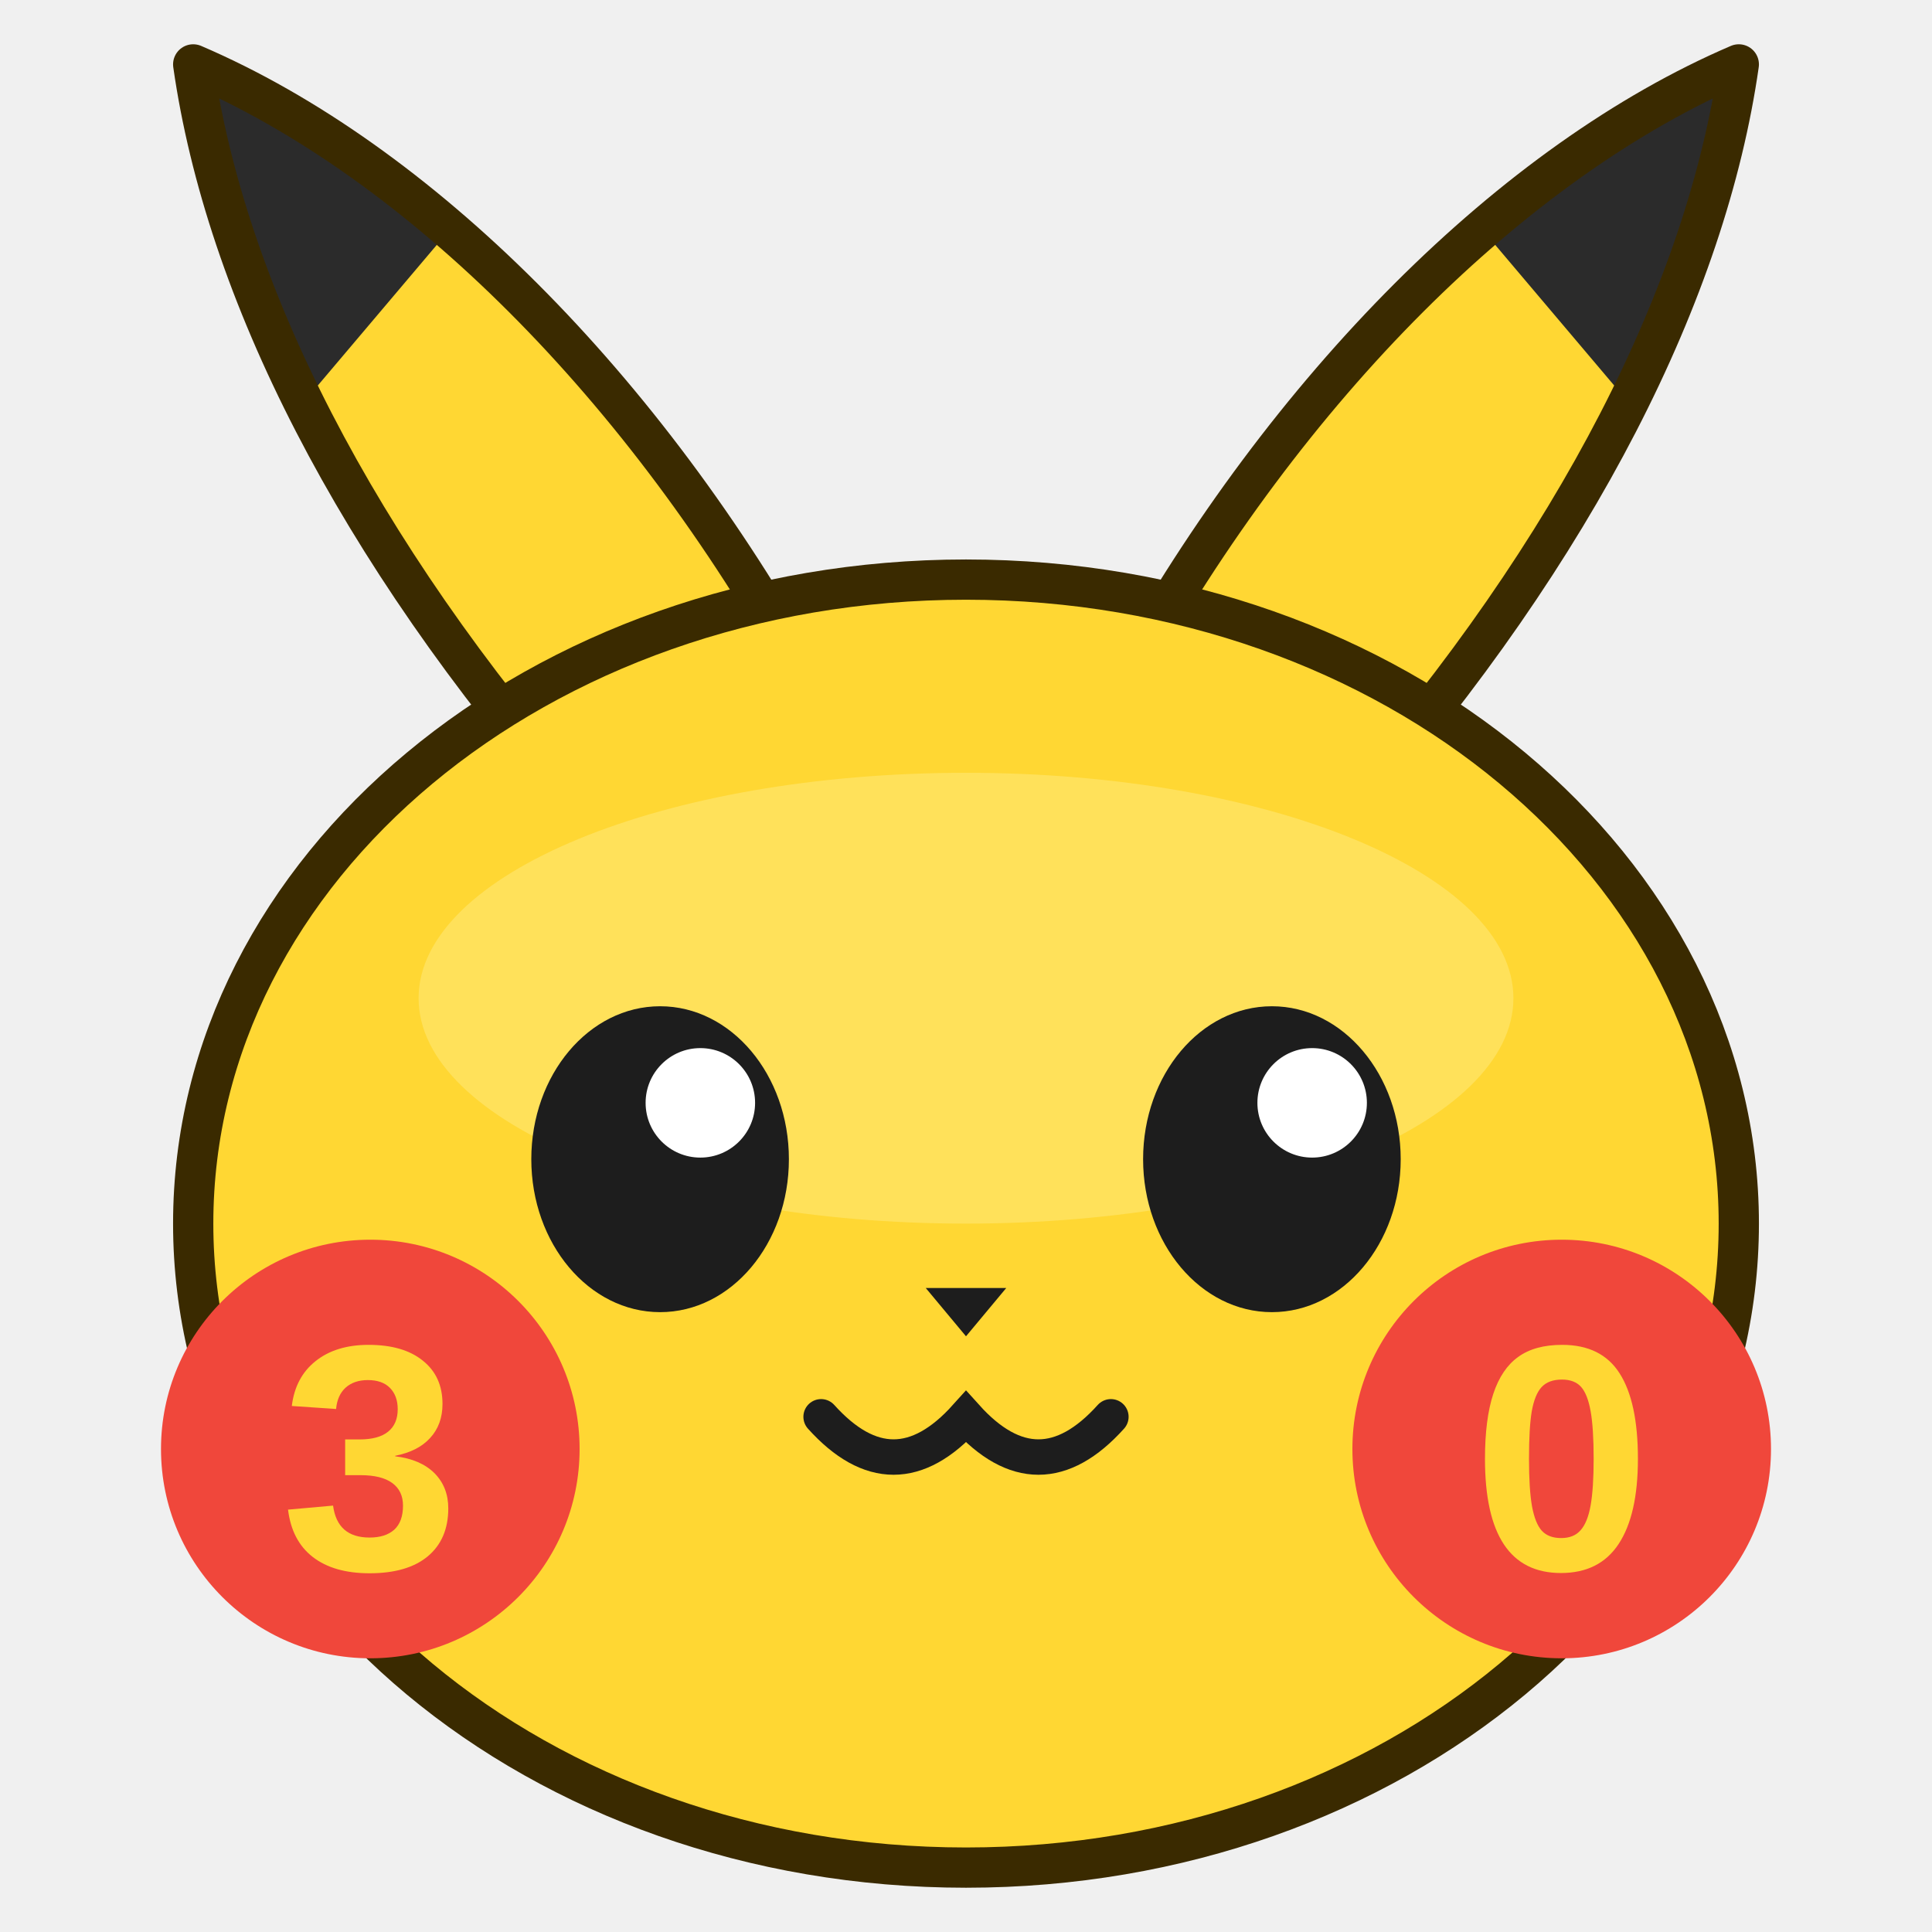
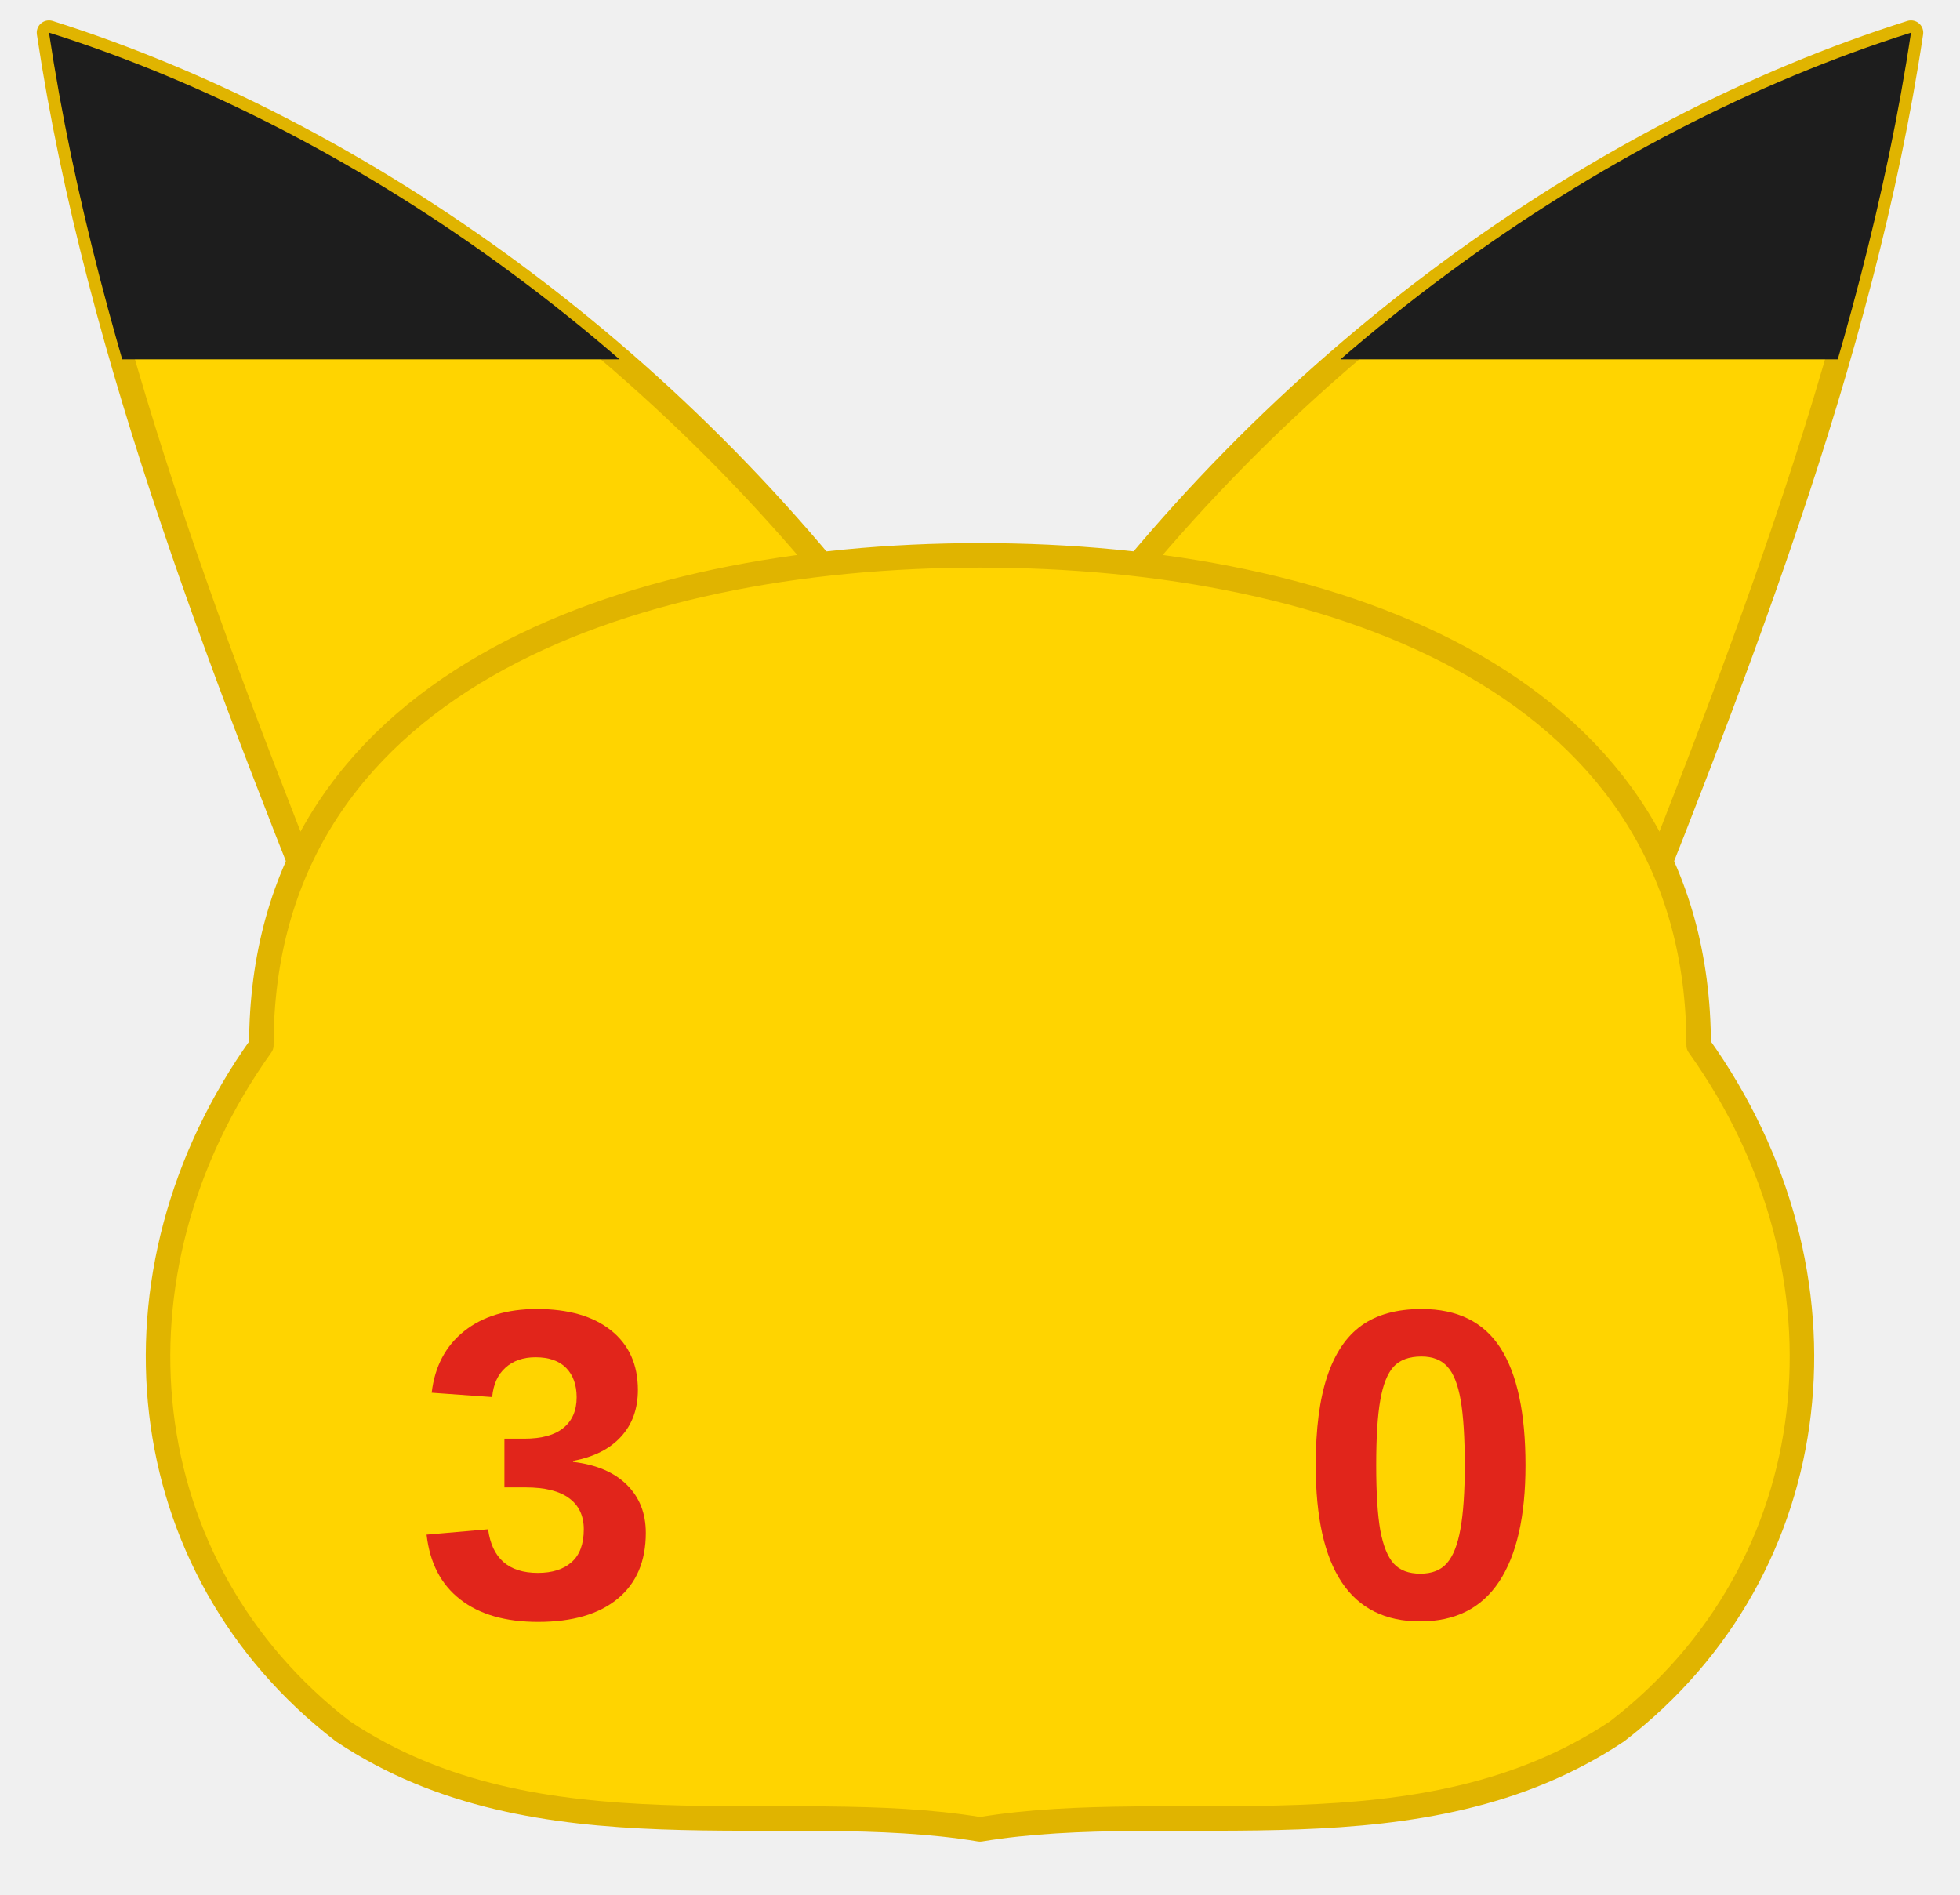
- <svg xmlns="http://www.w3.org/2000/svg" viewBox="0 0 120 120">
+ <svg xmlns="http://www.w3.org/2000/svg" viewBox="0 0 120 116">
  <defs>
    <clipPath id="earL">
-       <path d="M36 50 C22 34 14 18 12 4 C26 10 40 24 50 42 Z" />
+       <path d="M22 62 C14 42 6 22 3 2 C22 8 42 22 56 42 Z" />
    </clipPath>
    <clipPath id="earR">
-       <path d="M84 50 C98 34 106 18 108 4 C94 10 80 24 70 42 Z" />
+       <path d="M98 62 C106 42 114 22 117 2 C98 8 78 22 64 42 Z" />
    </clipPath>
  </defs>
-   <path d="M36 50 C22 34 14 18 12 4 C26 10 40 24 50 42 Z" fill="#ffd733" />
-   <path d="M0 0 H40 L18 26 L0 22 Z" fill="#2b2b2b" clip-path="url(#earL)" />
-   <path d="M36 50 C22 34 14 18 12 4 C26 10 40 24 50 42 Z" fill="none" stroke="#3a2a00" stroke-width="2.5" stroke-linejoin="round" />
-   <path d="M84 50 C98 34 106 18 108 4 C94 10 80 24 70 42 Z" fill="#ffd733" />
-   <path d="M120 0 H80 L102 26 L120 22 Z" fill="#2b2b2b" clip-path="url(#earR)" />
-   <path d="M84 50 C98 34 106 18 108 4 C94 10 80 24 70 42 Z" fill="none" stroke="#3a2a00" stroke-width="2.5" stroke-linejoin="round" />
-   <ellipse cx="60" cy="76" rx="48" ry="40" fill="#ffd733" stroke="#3a2a00" stroke-width="2.5" />
-   <ellipse cx="60" cy="62" rx="34" ry="14" fill="#ffe56b" opacity=".7" />
-   <ellipse cx="41" cy="72" rx="8" ry="9.5" fill="#1d1d1d" />
-   <ellipse cx="79" cy="72" rx="8" ry="9.5" fill="#1d1d1d" />
-   <circle cx="43.5" cy="68.5" r="3.4" fill="#fff" />
-   <circle cx="81.5" cy="68.5" r="3.4" fill="#fff" />
-   <circle cx="23" cy="90" r="13" fill="#f0473b" />
-   <circle cx="97" cy="90" r="13" fill="#f0473b" />
-   <text x="23" y="97.5" text-anchor="middle" font-family="Arial Black, Arial, sans-serif" font-weight="900" font-size="20" fill="#ffd733">3</text>
-   <text x="97" y="97.5" text-anchor="middle" font-family="Arial Black, Arial, sans-serif" font-weight="900" font-size="20" fill="#ffd733">0</text>
-   <path d="M57.5 80 L62.5 80 L60 83 Z" fill="#1d1d1d" />
-   <path d="M51 88 Q55.5 93 60 88 Q64.5 93 69 88" fill="none" stroke="#1d1d1d" stroke-width="2.2" stroke-linecap="round" />
+   <g stroke="#e0b400" stroke-width="1.5" stroke-linejoin="round">
+     <path d="M22 62 C14 42 6 22 3 2 C22 8 42 22 56 42 Z" fill="#ffd400" />
+     <path d="M98 62 C106 42 114 22 117 2 C98 8 78 22 64 42 Z" fill="#ffd400" />
+     <path d="M16 64 C16 42 38 34 60 34 C82 34 104 42 104 64 C114 78 112 96 99 106 C87 114 72 110 60 112 C48 110 33 114 21 106 C8 96 6 78 16 64 Z" fill="#ffd400" />
+   </g>
+   <rect x="0" y="0" width="44" height="22" fill="#1d1d1d" clip-path="url(#earL)" />
+   <rect x="76" y="0" width="44" height="22" fill="#1d1d1d" clip-path="url(#earR)" />
+   <text x="33" y="99" text-anchor="middle" font-family="Arial Rounded MT Bold, Arial Black, Arial, sans-serif" font-weight="900" font-size="27" fill="#e1251b">3</text>
+   <text x="87" y="99" text-anchor="middle" font-family="Arial Rounded MT Bold, Arial Black, Arial, sans-serif" font-weight="900" font-size="27" fill="#e1251b">0</text>
</svg>
